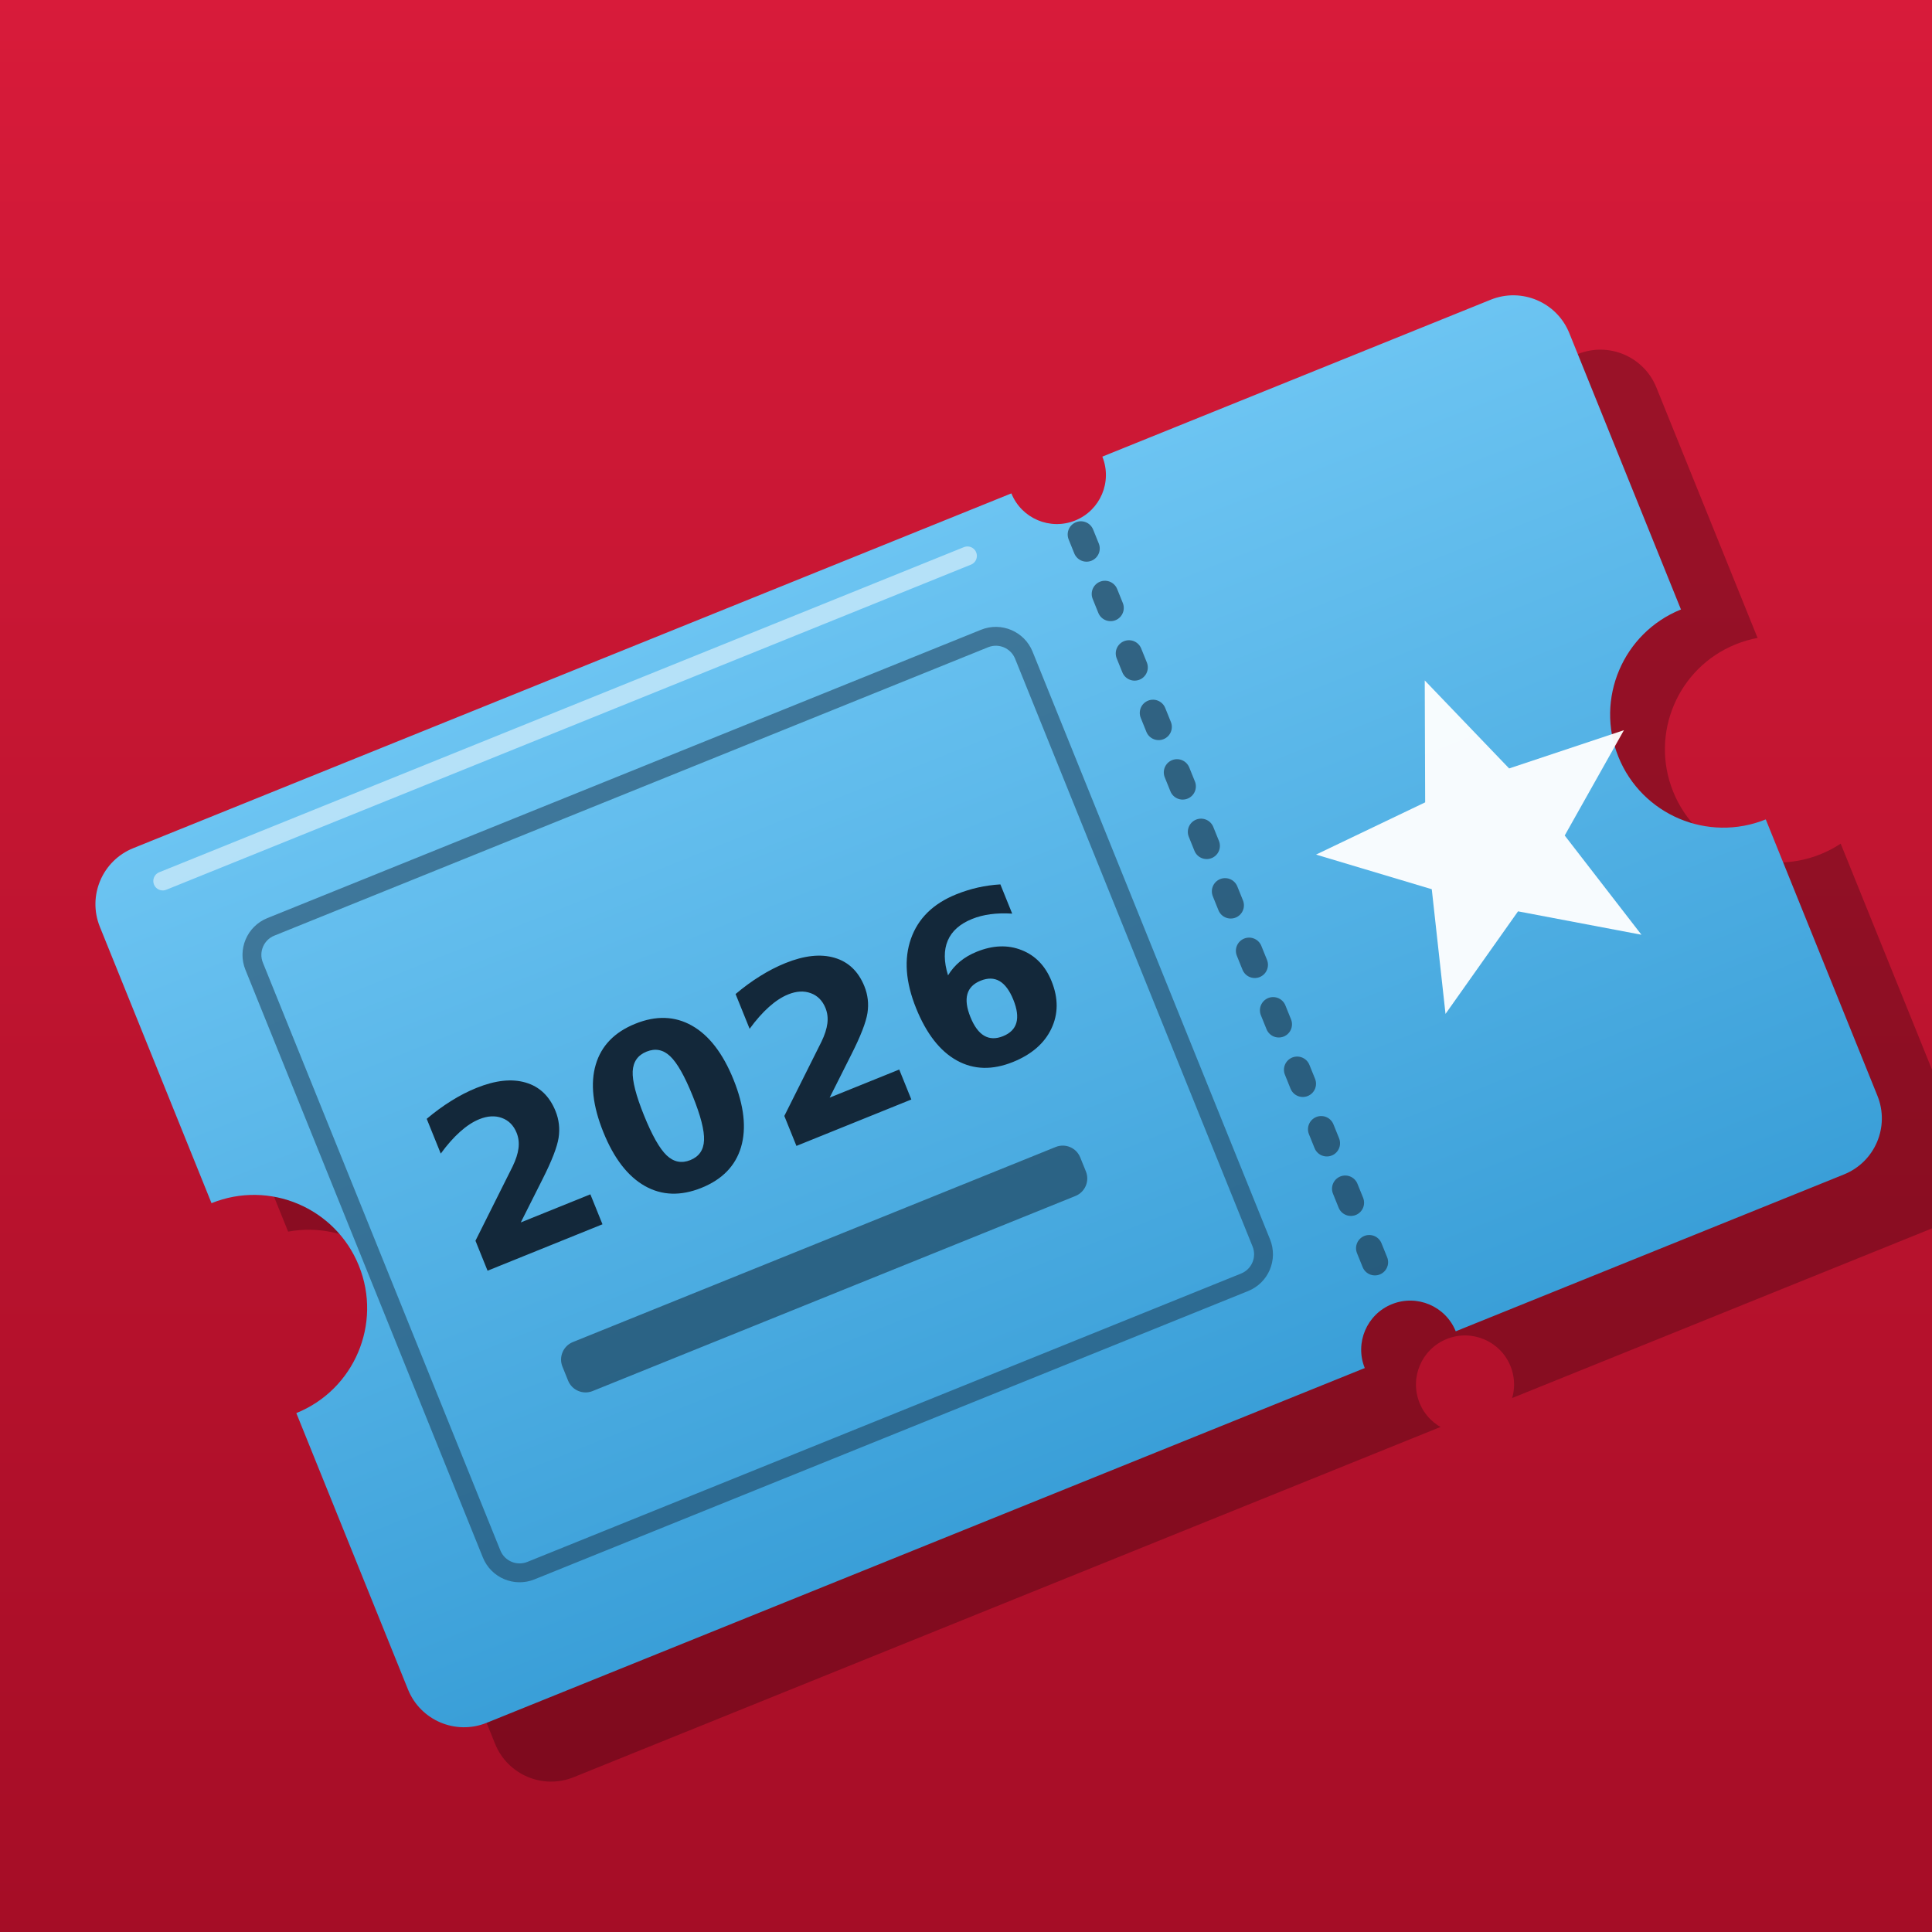
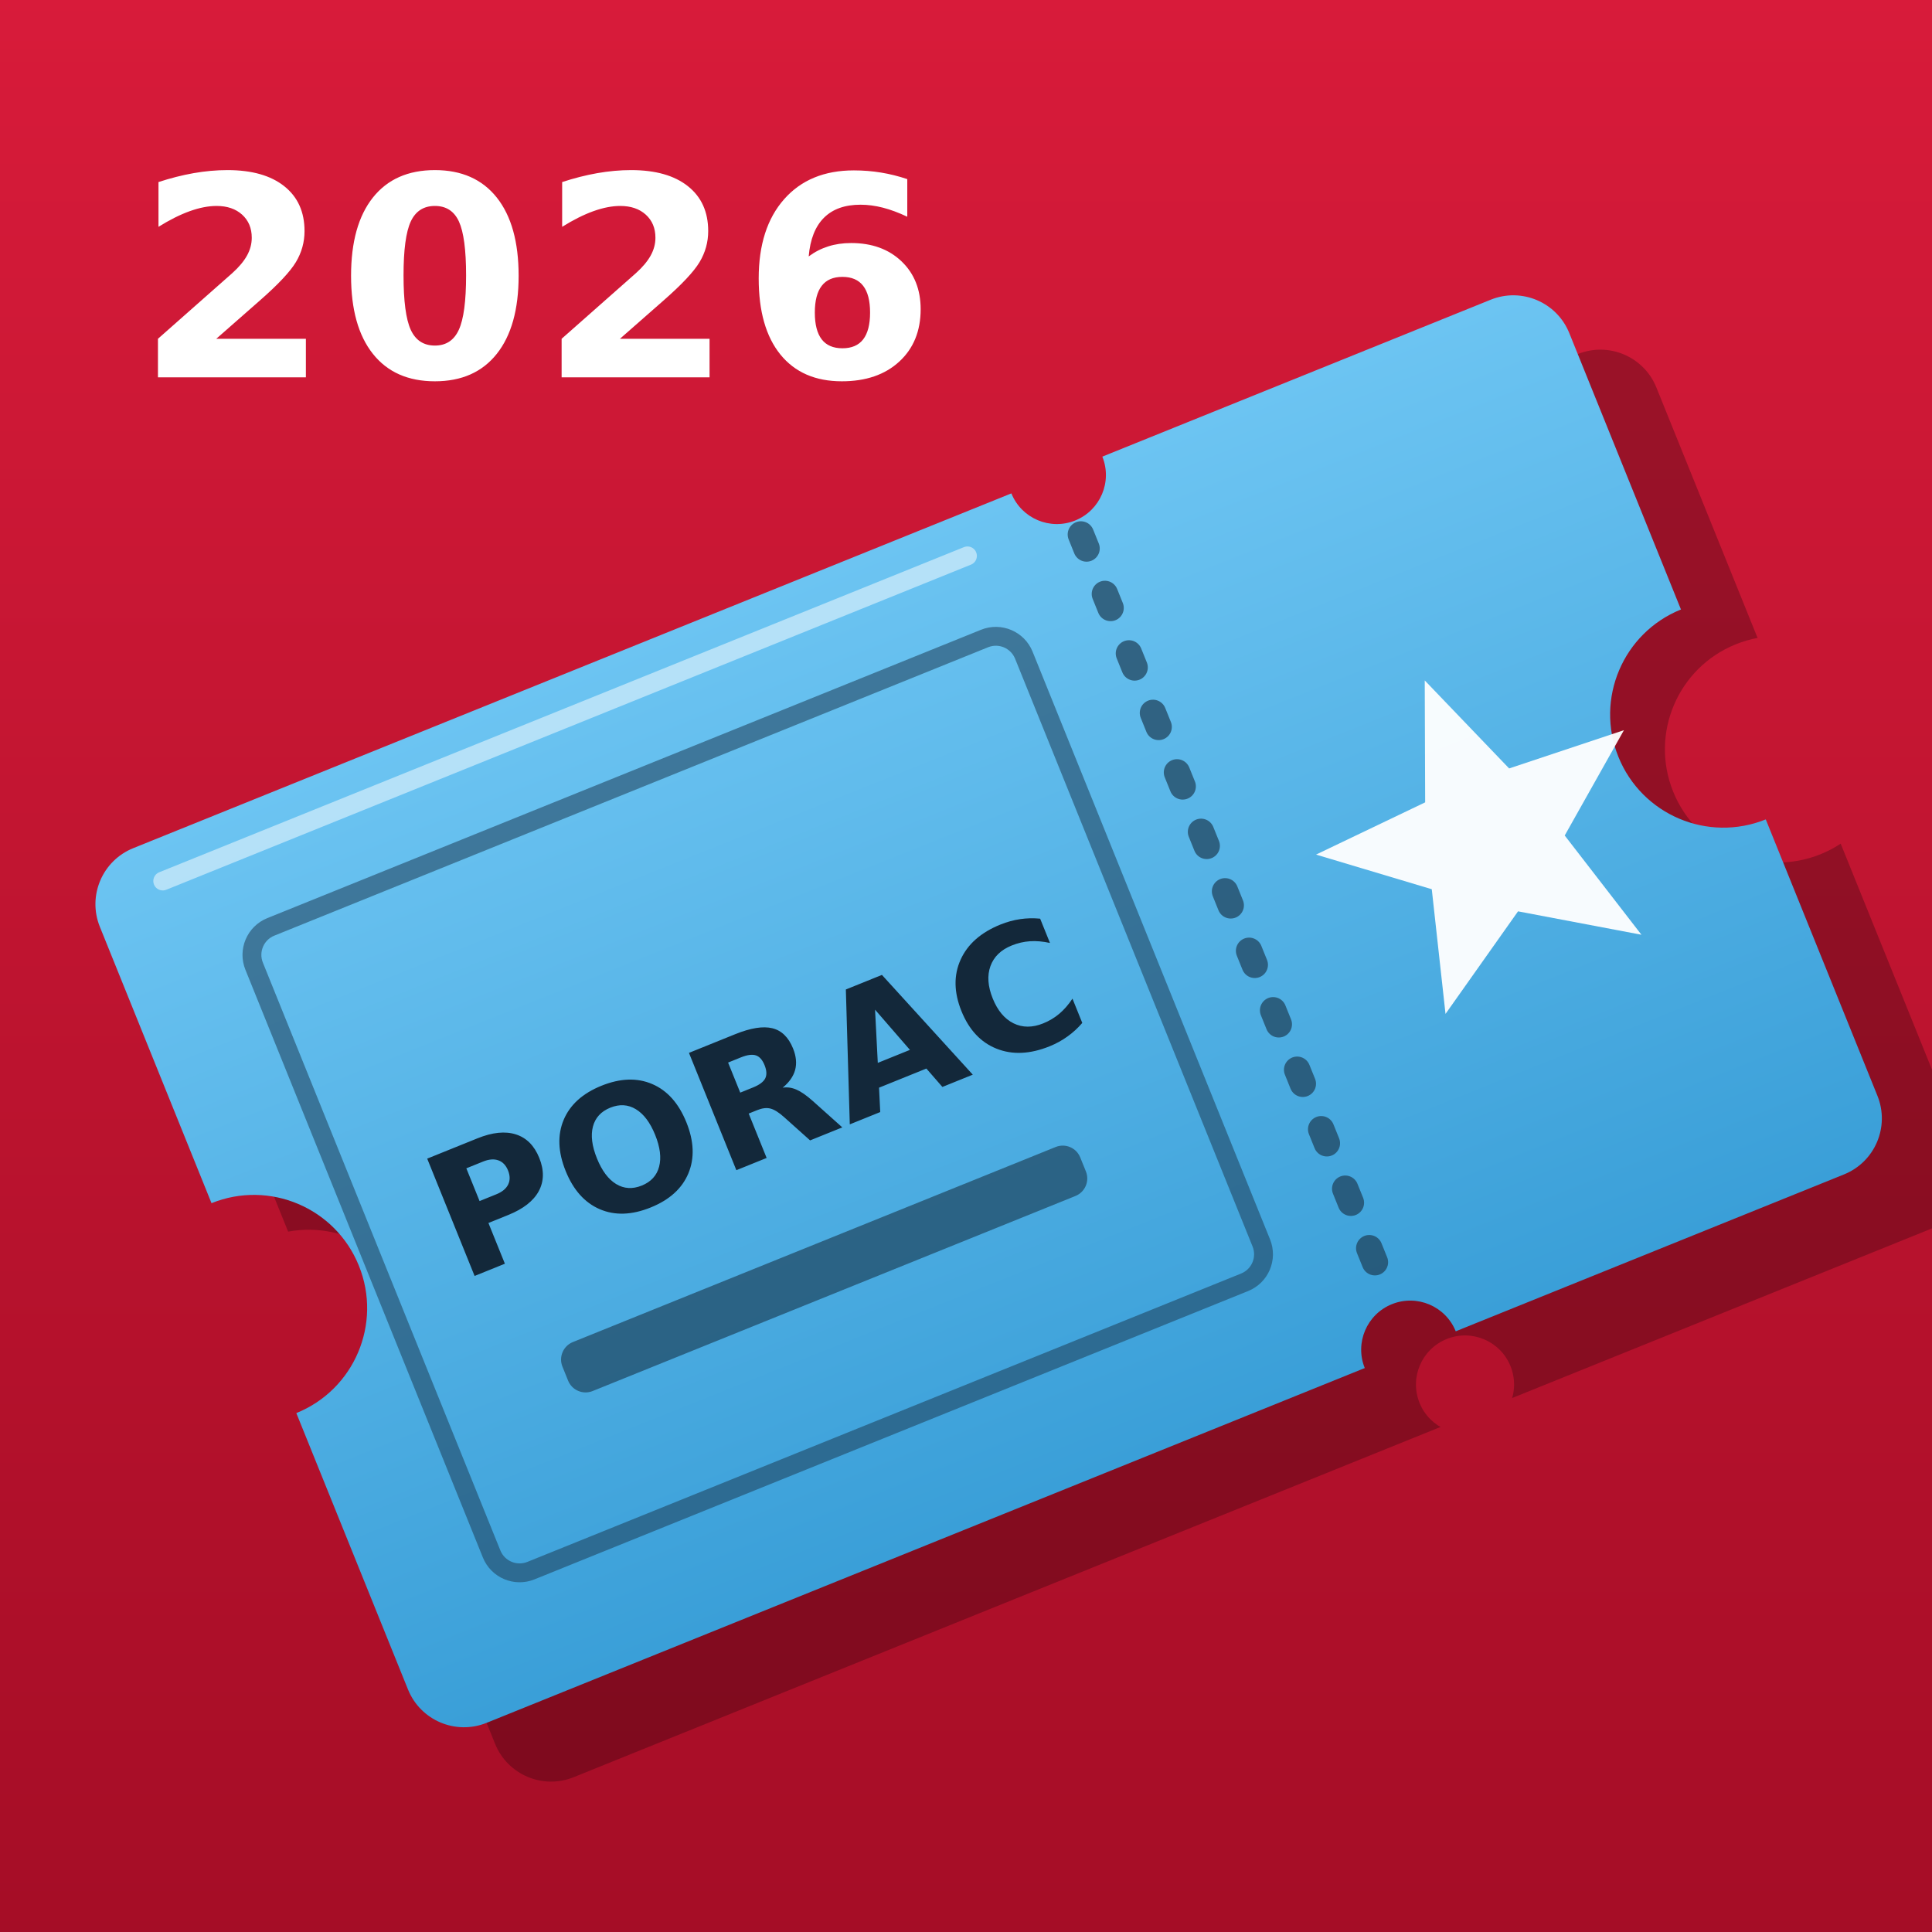
<svg xmlns="http://www.w3.org/2000/svg" viewBox="0 0 512 512">
  <defs>
    <linearGradient id="bg" x1="0" y1="0" x2="0" y2="1">
      <stop offset="0" stop-color="#d81b3a" />
      <stop offset="1" stop-color="#a50d26" />
    </linearGradient>
    <linearGradient id="tk" x1="0" y1="0" x2="0" y2="1">
      <stop offset="0" stop-color="#6cc4f2" />
      <stop offset="1" stop-color="#3a9fd8" />
    </linearGradient>
    <mask id="notch">
      <rect x="-300" y="-300" width="600" height="600" fill="#fff" />
      <circle cx="-210" cy="0" r="30" fill="#000" />
      <circle cx="210" cy="0" r="30" fill="#000" />
      <circle cx="70" cy="-125" r="13" fill="#000" />
      <circle cx="70" cy="125" r="13" fill="#000" />
    </mask>
  </defs>
  <rect width="512" height="512" fill="url(#bg)" />
+   <text x="36" y="100" font-family="Arial Black, 'DejaVu Sans', Arial, sans-serif" font-weight="900" font-size="74" fill="#fff" letter-spacing="2">2026</text>
  <g transform="translate(262 268) rotate(-22)">
    <rect x="-204" y="-117" width="420" height="250" rx="16" fill="#000" opacity=".25" mask="url(#notch)" transform="translate(10 14)" />
    <rect x="-210" y="-125" width="420" height="250" rx="16" fill="url(#tk)" mask="url(#notch)" />
    <line x1="70" y1="-108" x2="70" y2="108" stroke="#1d3d55" stroke-width="7" stroke-dasharray="4 13" stroke-linecap="round" opacity=".7" />
    <rect x="-176" y="-92" width="220" height="184" rx="8" fill="none" stroke="#1d3d55" stroke-width="5" opacity=".55" />
    <g fill="#13283a">
-       <text x="-66" y="14" text-anchor="middle" font-family="Arial Black, 'DejaVu Sans', Arial, sans-serif" font-weight="900" font-size="62" letter-spacing="1">2026</text>
+       <text x="-66" y="14" text-anchor="middle" font-family="Arial Black, 'DejaVu Sans', Arial, sans-serif" font-weight="900" font-size="46" letter-spacing="1">PORAC</text>
      <rect x="-140" y="40" width="148" height="14" rx="5" opacity=".55" />
    </g>
    <path d="M140 -38 L152 -8 L184 -6 L159 14 L168 46 L140 28 L112 46 L121 14 L96 -6 L128 -8 Z" fill="#fff" opacity=".95" />
    <line x1="-190" y1="-114" x2="40" y2="-114" stroke="#fff" stroke-width="5" stroke-linecap="round" opacity=".5" />
  </g>
</svg>
